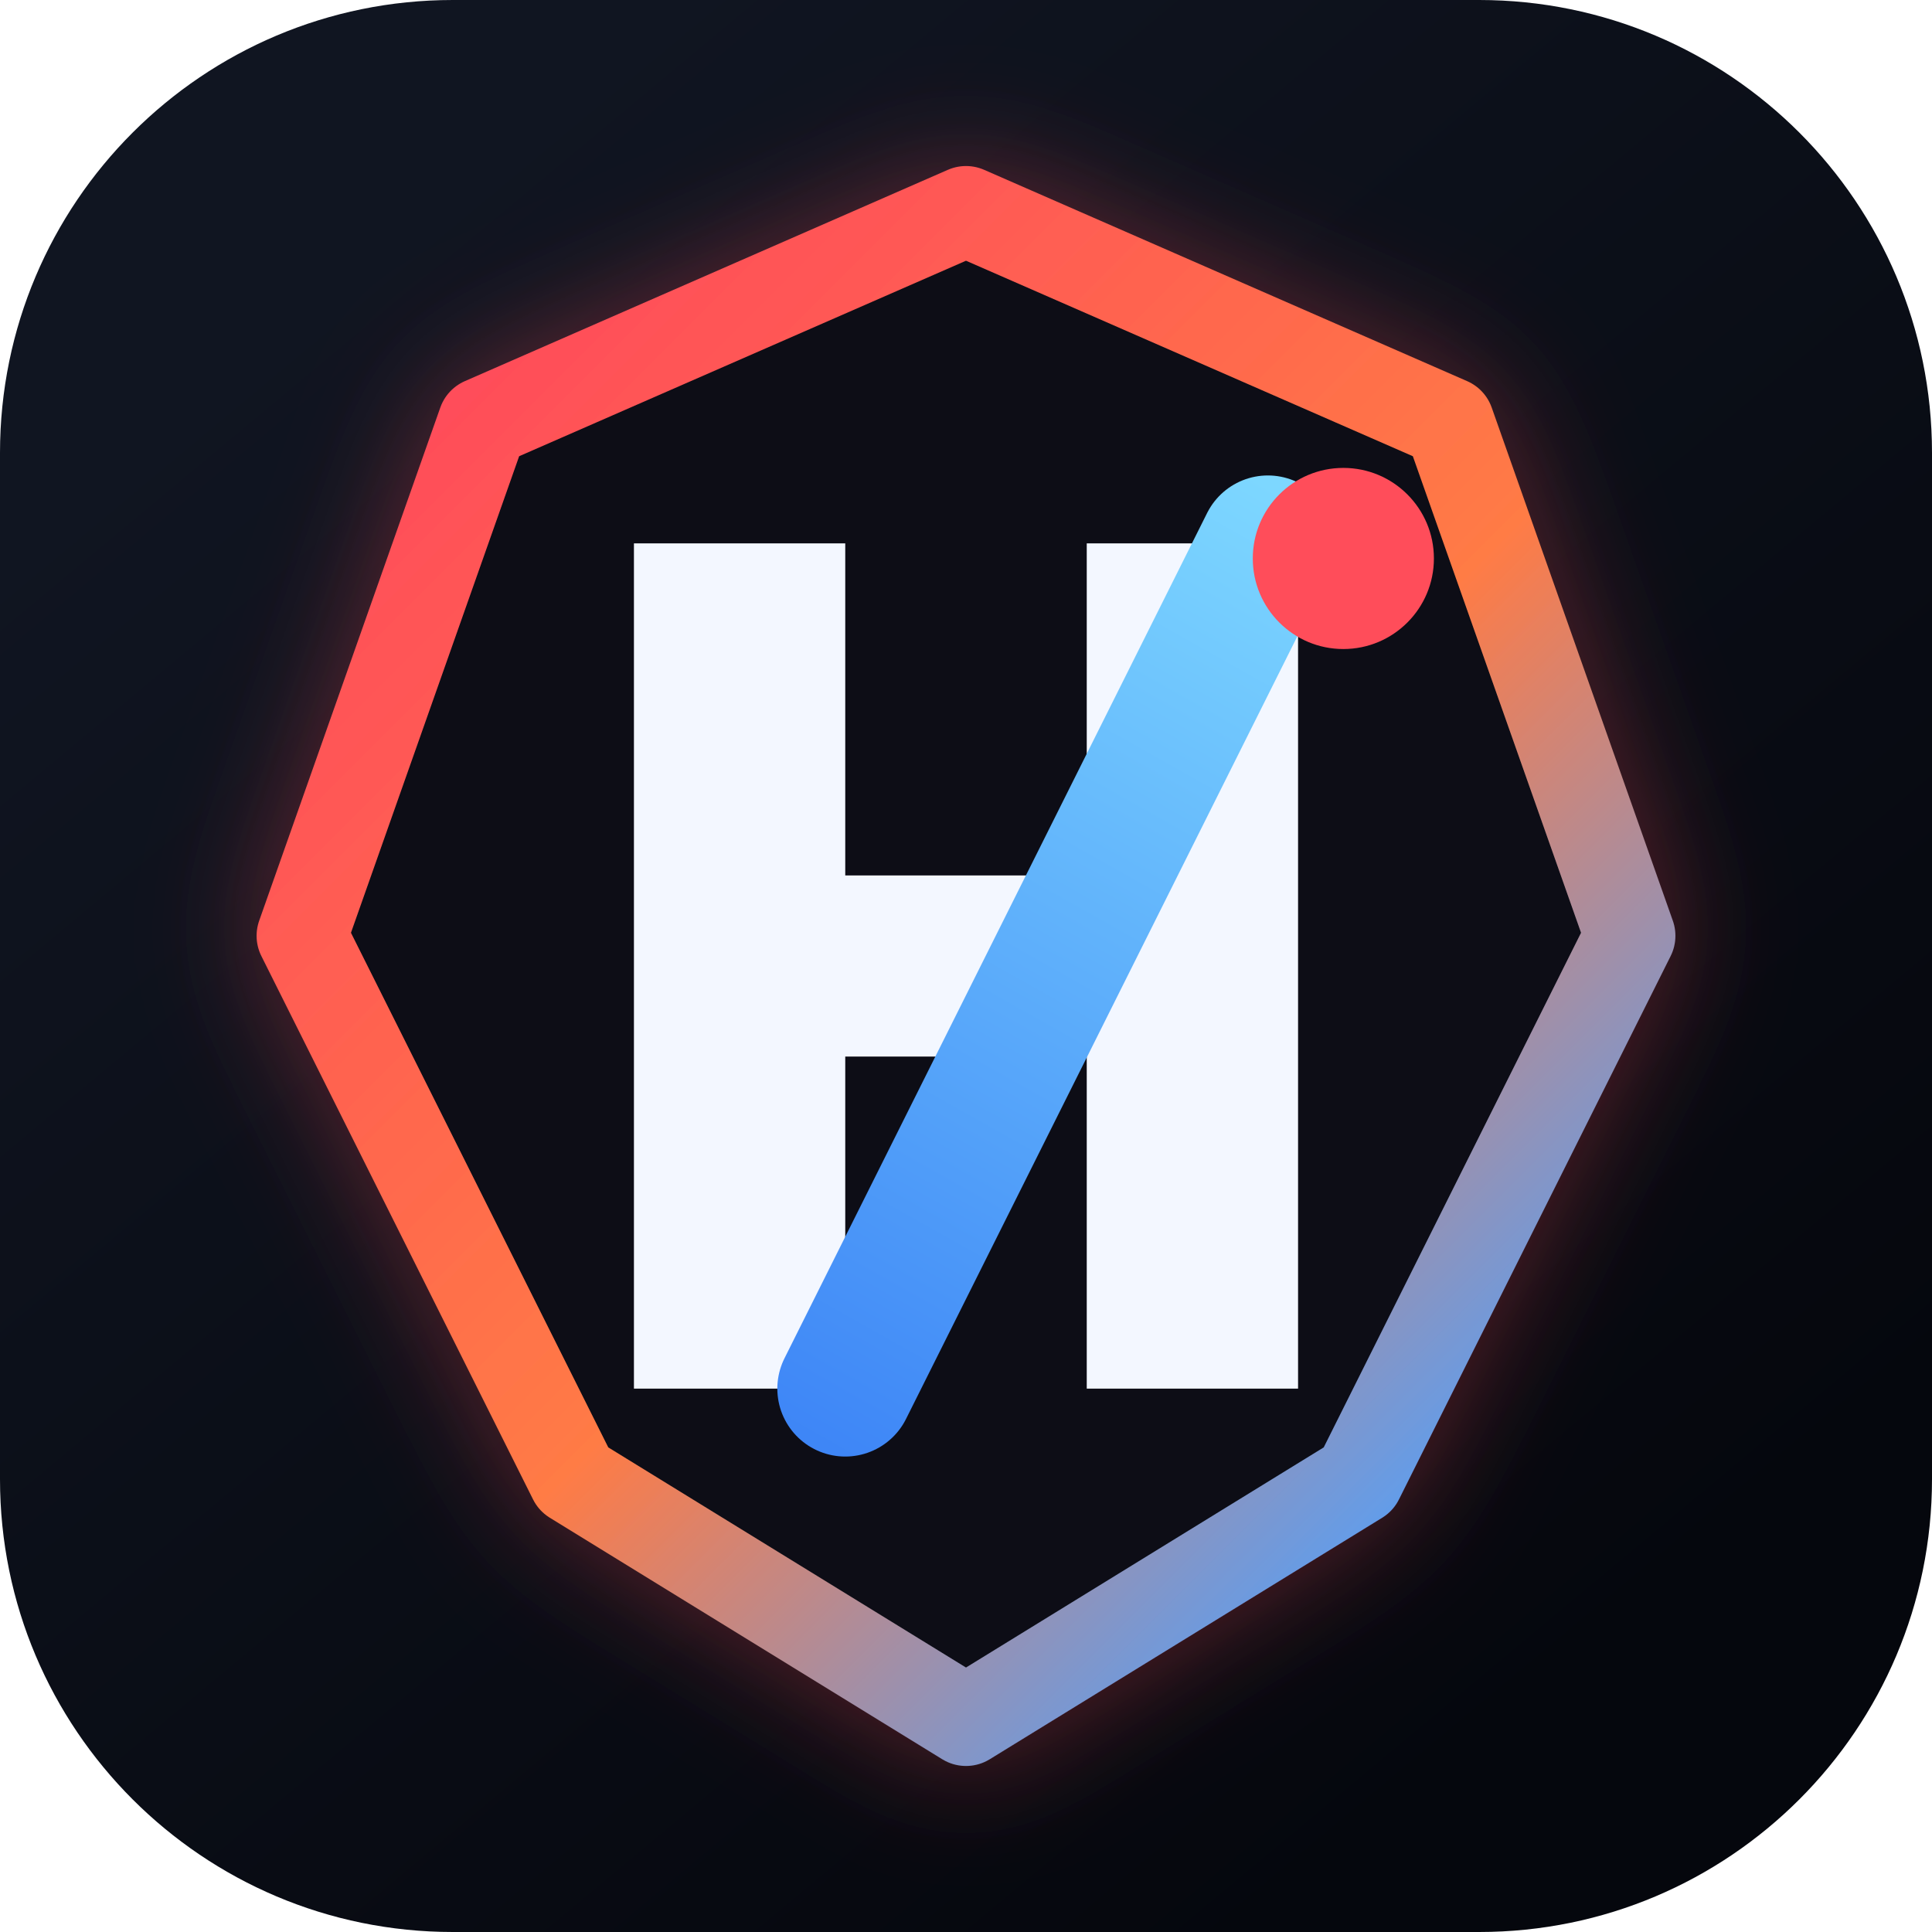
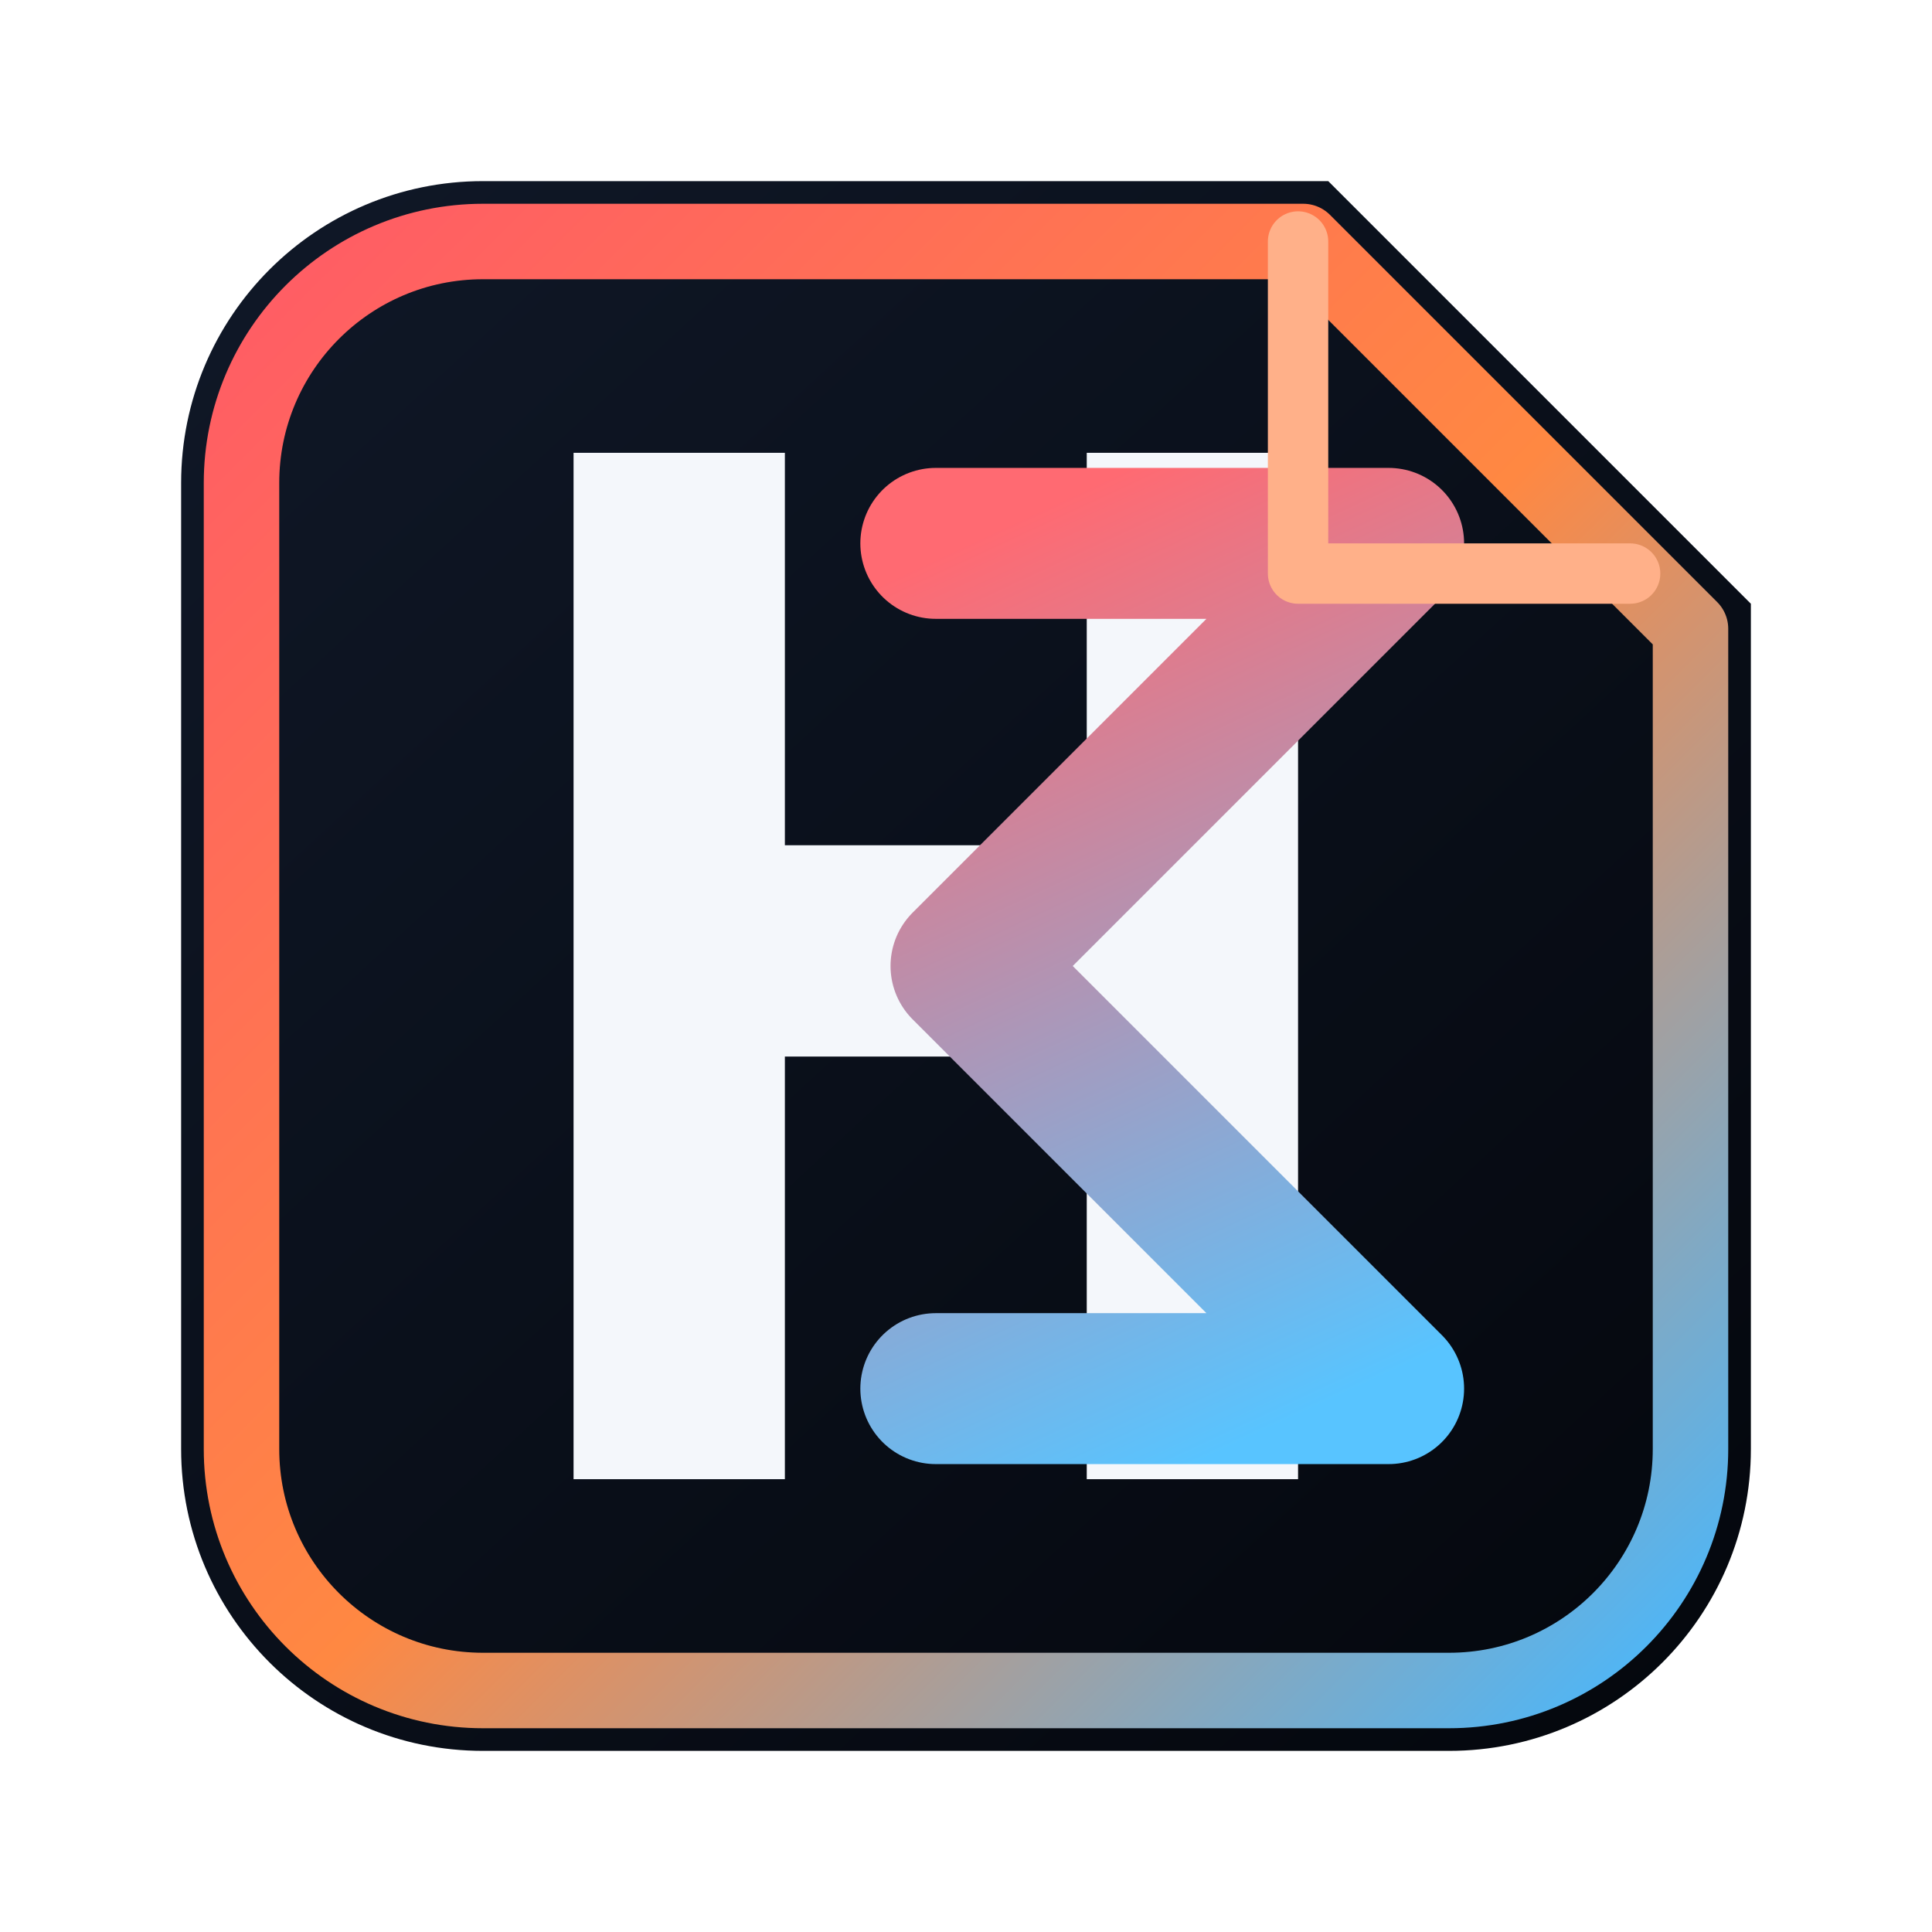
<svg xmlns="http://www.w3.org/2000/svg" viewBox="0 0 64 64">
  <defs>
-     <linearGradient id="bg" x1="12" y1="8" x2="52" y2="56" gradientUnits="userSpaceOnUse">
-       <stop offset="0" stop-color="#101521" />
-       <stop offset="1" stop-color="#05070d" />
+     <linearGradient id="bg" x1="10" y1="8" x2="56" y2="58" gradientUnits="userSpaceOnUse">
+       <stop offset="0" stop-color="#0f1726" />
+       <stop offset="1" stop-color="#04070d" />
    </linearGradient>
-     <linearGradient id="frame" x1="14" y1="14" x2="50" y2="50" gradientUnits="userSpaceOnUse">
-       <stop offset="0" stop-color="#ff4d5a" />
-       <stop offset=".55" stop-color="#ff7b45" />
-       <stop offset="1" stop-color="#4ea1ff" />
+     <linearGradient id="edge" x1="8" y1="8" x2="56" y2="56" gradientUnits="userSpaceOnUse">
+       <stop offset="0" stop-color="#ff5b66" />
+       <stop offset=".52" stop-color="#ff8842" />
+       <stop offset="1" stop-color="#46b8ff" />
    </linearGradient>
-     <linearGradient id="slash" x1="42" y1="16" x2="24" y2="48" gradientUnits="userSpaceOnUse">
-       <stop offset="0" stop-color="#7dd7ff" />
-       <stop offset="1" stop-color="#3b82f6" />
+     <linearGradient id="z" x1="32" y1="18" x2="45" y2="46" gradientUnits="userSpaceOnUse">
+       <stop offset="0" stop-color="#ff6a72" />
+       <stop offset="1" stop-color="#58c4ff" />
    </linearGradient>
-     <filter id="glow" x="-20%" y="-20%" width="140%" height="140%">
-       <feDropShadow dx="0" dy="0" stdDeviation="2" flood-color="#ff4d5a" flood-opacity=".35" />
-     </filter>
  </defs>
-   <rect width="64" height="64" rx="15" fill="url(#bg)" />
-   <path d="M32 7 48 14 54 31 45 49 32 57 19 49 10 31 16 14Z" fill="#0a0d16" stroke="url(#frame)" stroke-width="3" stroke-linejoin="round" filter="url(#glow)" />
-   <path d="M21 18h7v28h-7zM36 18h7v28h-7zM26 29h14v6H26z" fill="#f3f7ff" />
-   <path d="M42 18 28 46" stroke="url(#slash)" stroke-width="4.5" stroke-linecap="round" />
-   <circle cx="44.5" cy="18.5" r="3" fill="#ff4d5a" />
+   <path d="M16 6h28l14 14v28c0 5.523-4.477 10-10 10H16C10.477 58 6 53.523 6 48V16C6 10.477 10.477 6 16 6Z" fill="url(#bg)" />
+   <path d="M16 8h27.172L56 20.828V48a8 8 0 0 1-8 8H16a8 8 0 0 1-8-8V16a8 8 0 0 1 8-8Z" fill="none" stroke="url(#edge)" stroke-width="2.5" stroke-linejoin="round" />
+   <path d="M19 15h7v13h10V15h7v34h-7V35H26v14h-7Z" fill="#f4f7fb" />
+   <path d="M31 18h15L32 32l14 14H31" fill="none" stroke="url(#z)" stroke-width="5" stroke-linecap="round" stroke-linejoin="round" />
+   <path d="M43 8v11h11" fill="none" stroke="#ffb089" stroke-width="2" stroke-linecap="round" stroke-linejoin="round" />
</svg>
